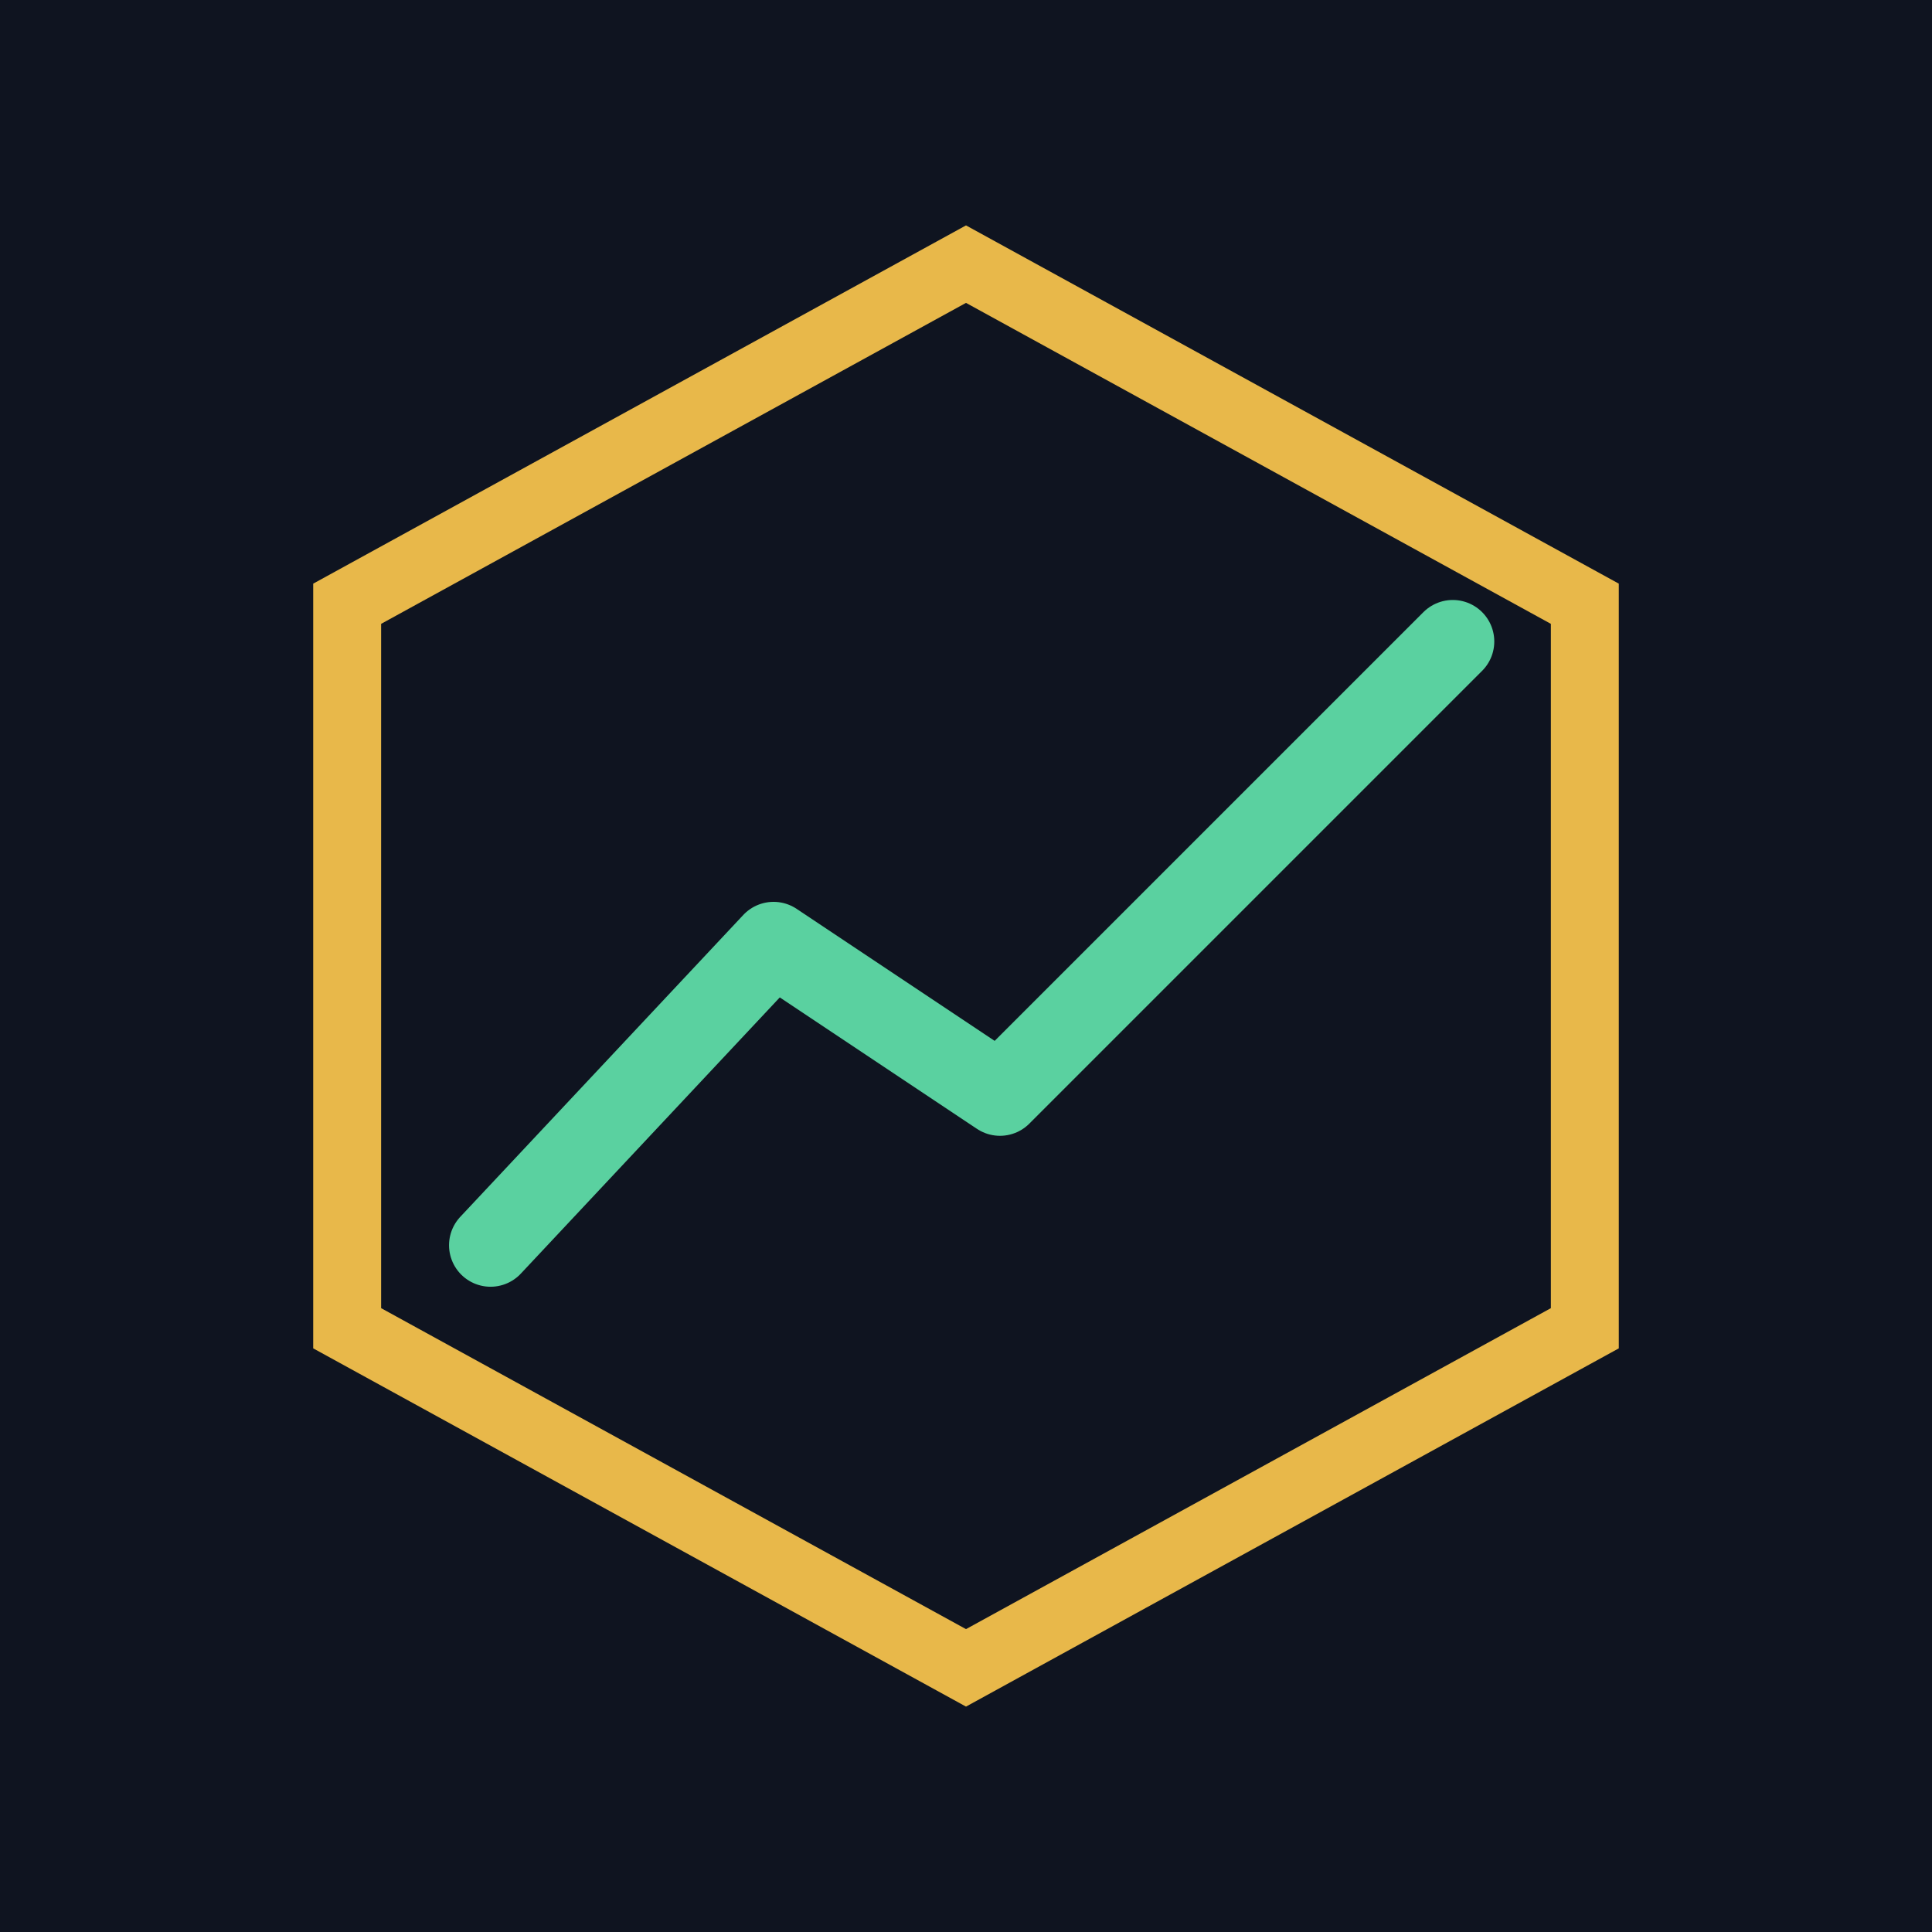
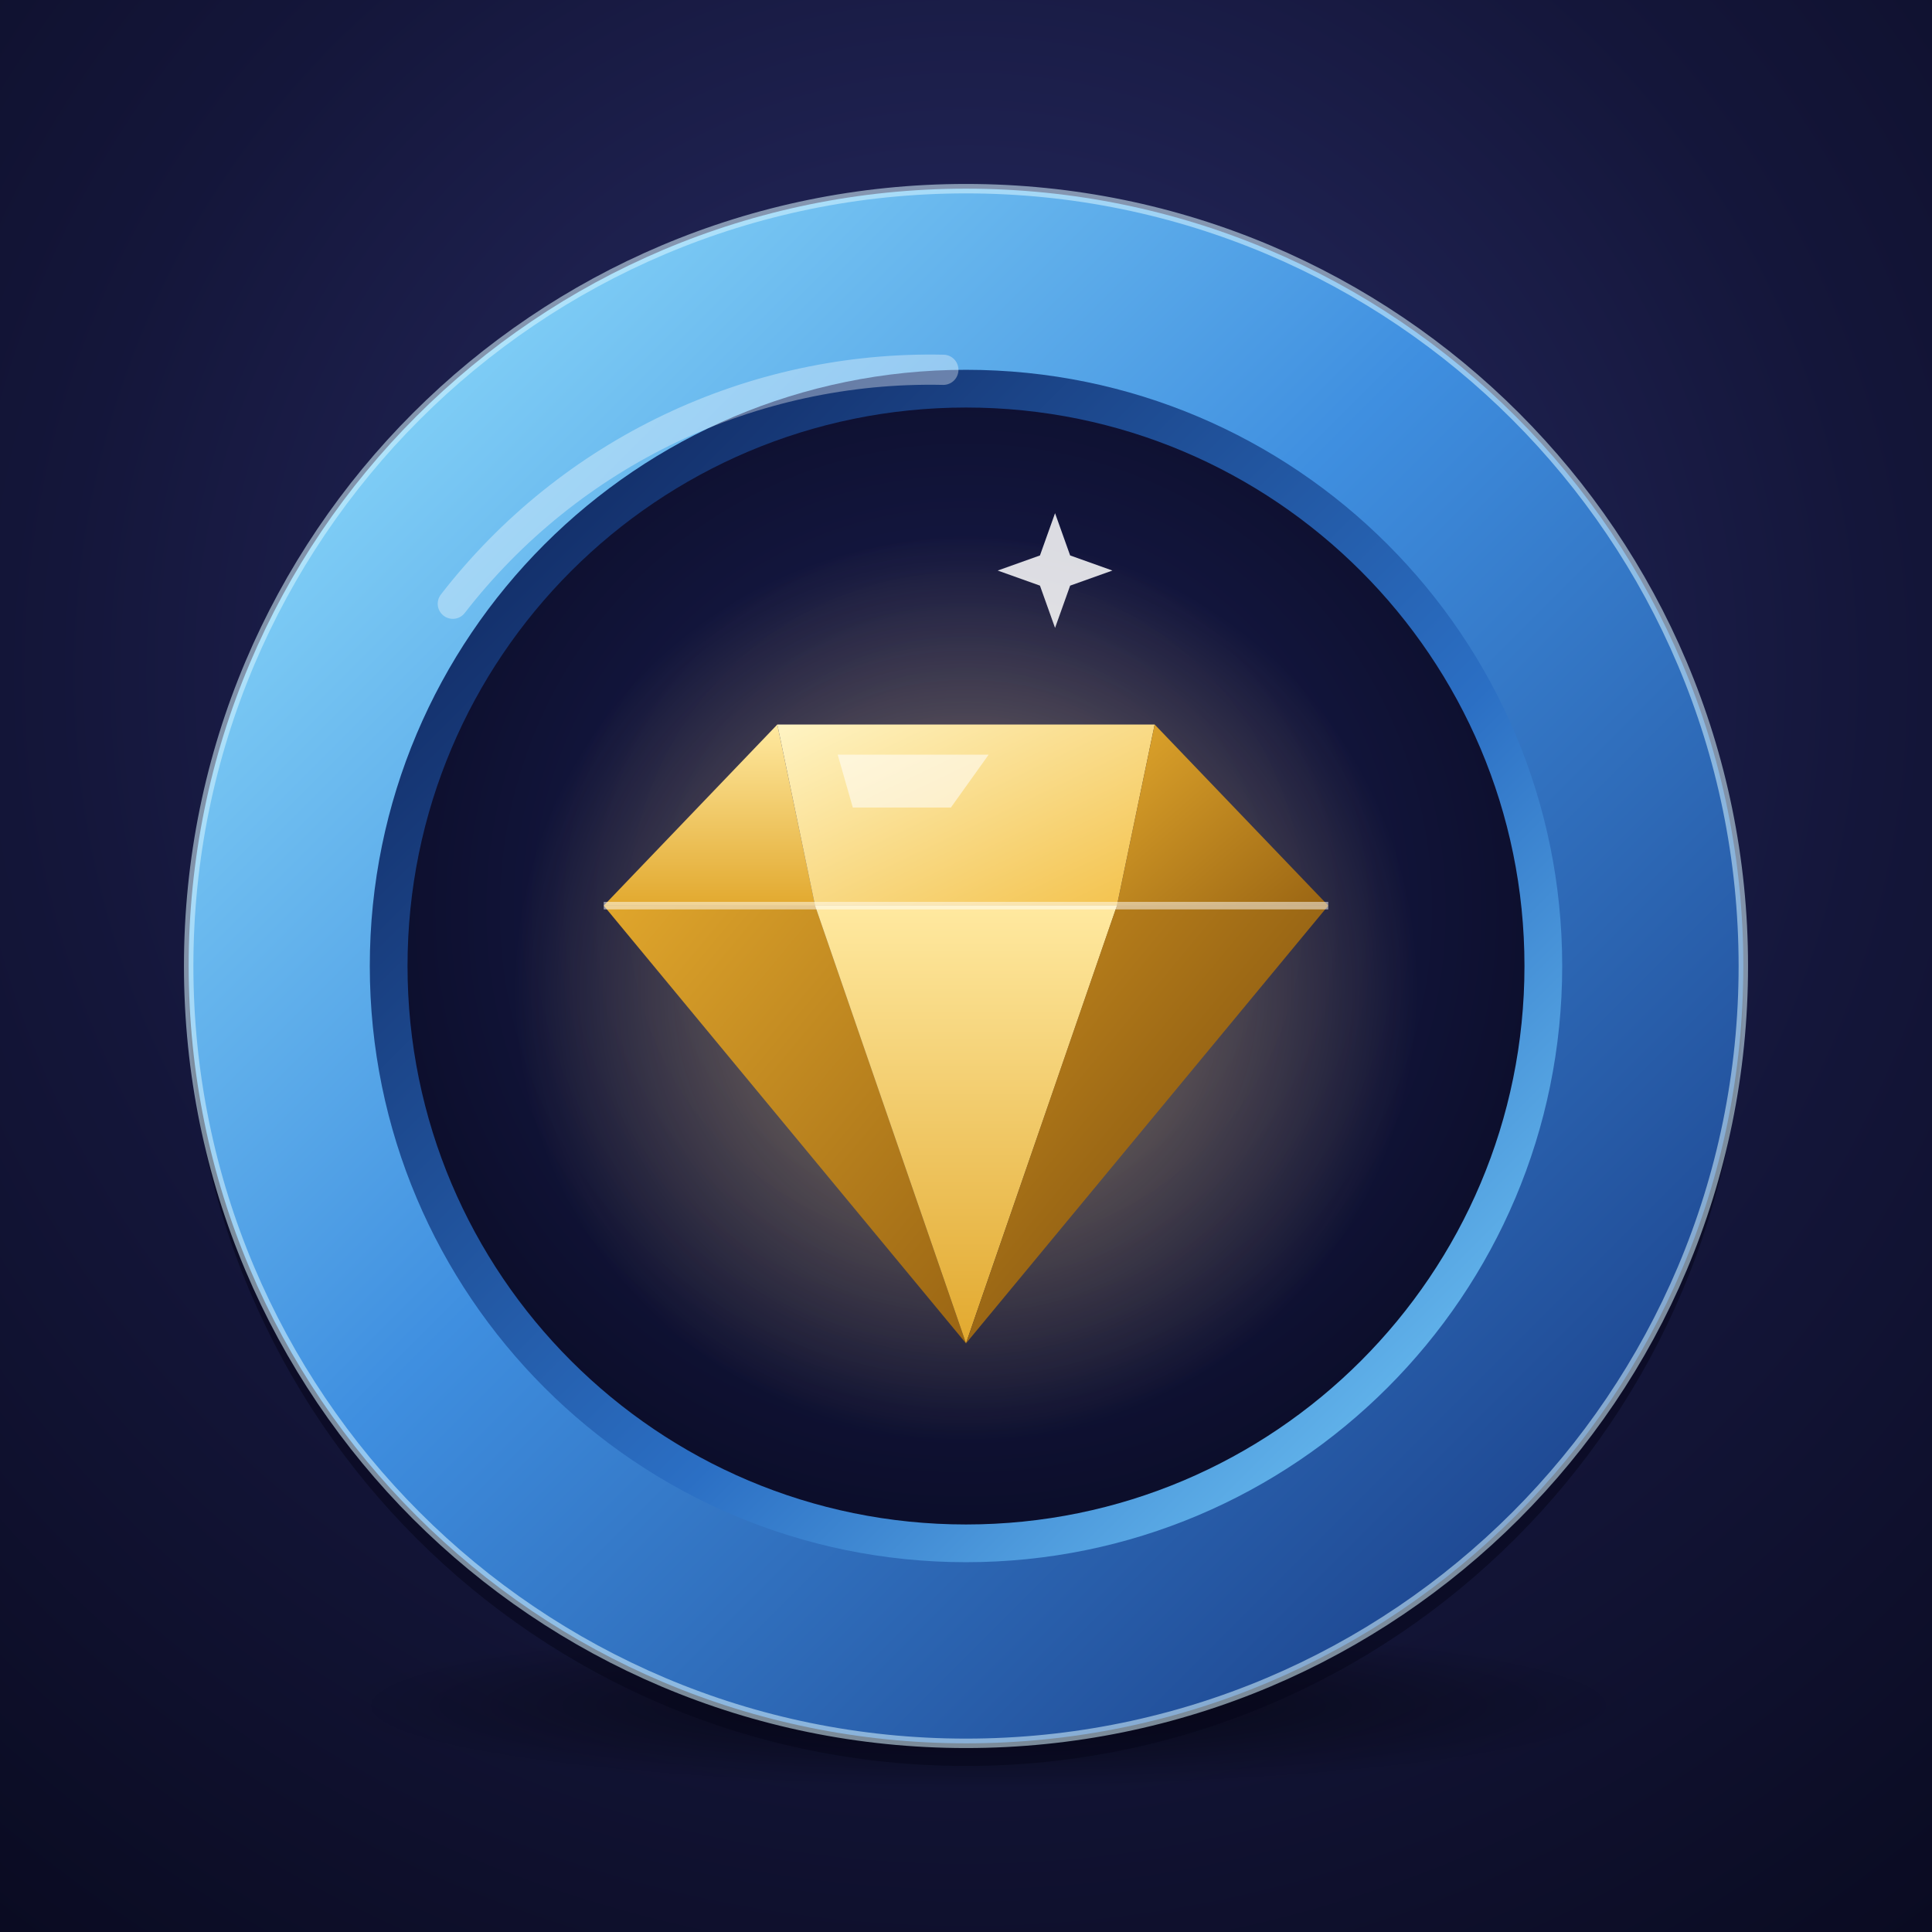
<svg xmlns="http://www.w3.org/2000/svg" viewBox="0 0 512 512">
-   <rect width="512" height="512" fill="#0f1420" />
-   <polygon points="256,70 420,160 420,352 256,442 92,352 92,160" fill="none" stroke="#e8b84a" stroke-width="18" />
-   <polyline points="130,330 205,250 265,290 385,170" fill="none" stroke="#5ad1a0" stroke-width="22" stroke-linecap="round" stroke-linejoin="round" />
+   <defs>
+     <radialGradient id="bg" cx="50%" cy="35%" r="85%">
+       <stop offset="0" stop-color="#2b2f6b" />
+       <stop offset=".55" stop-color="#14163a" />
+       <stop offset="1" stop-color="#090a1f" />
+     </radialGradient>
+     <linearGradient id="ro" x1="0" y1="0" x2="1" y2="1">
+       <stop offset="0" stop-color="#9be9ff" />
+       <stop offset=".45" stop-color="#3f8fe0" />
+       <stop offset="1" stop-color="#14327a" />
+     </linearGradient>
+     <linearGradient id="ri" x1="1" y1="1" x2="0" y2="0">
+       <stop offset="0" stop-color="#7fd8ff" />
+       <stop offset=".4" stop-color="#2b6fc4" />
+       <stop offset="1" stop-color="#0c1c4f" />
+     </linearGradient>
+     <radialGradient id="hole" cx="50%" cy="45%" r="60%">
+       <stop offset="0" stop-color="#1d2158" />
+       <stop offset="1" stop-color="#0a0c26" />
+     </radialGradient>
+     <radialGradient id="glow" cx="50%" cy="50%" r="50%">
+       <stop offset="0" stop-color="#ffd978" stop-opacity=".55" />
+       <stop offset="1" stop-color="#ffd978" stop-opacity="0" />
+     </radialGradient>
+     <radialGradient id="sh" cx="50%" cy="50%" r="50%">
+       <stop offset="0" stop-color="#000" stop-opacity=".6" />
+       <stop offset="1" stop-color="#000" stop-opacity="0" />
+     </radialGradient>
+     <linearGradient id="g1" x1="0" y1="0" x2="1" y2="1">
+       <stop offset="0" stop-color="#fff4c4" />
+       <stop offset="1" stop-color="#f3c14a" />
+     </linearGradient>
+     <linearGradient id="g2" x1="0" y1="0" x2="0" y2="1">
+       <stop offset="0" stop-color="#ffe9a0" />
+       <stop offset="1" stop-color="#e2a92f" />
+     </linearGradient>
+     <linearGradient id="g3" x1="0" y1="0" x2="1" y2="1">
+       <stop offset="0" stop-color="#e0a62c" />
+       <stop offset="1" stop-color="#9a6513" />
+     </linearGradient>
+     <linearGradient id="g4" x1="0" y1="0" x2="1" y2="1">
+       <stop offset="0" stop-color="#c78b1f" />
+       <stop offset="1" stop-color="#6e430a" />
+     </linearGradient>
+   </defs>
+   <rect width="512" height="512" fill="url(#bg)" />
+   <ellipse cx="262" cy="452" rx="170" ry="22" fill="url(#sh)" />
+   <circle cx="256" cy="262" r="206" fill="#05061a" opacity=".55" />
+   <circle cx="256" cy="256" r="206" fill="url(#ro)" />
+   <circle cx="256" cy="256" r="206" fill="none" stroke="#d8f6ff" stroke-opacity=".55" stroke-width="2.5" />
+   <circle cx="256" cy="256" r="158" fill="url(#ri)" />
+   <circle cx="256" cy="256" r="148" fill="url(#hole)" />
+   <path d="M120 160A160 160 0 0 1 250 98" fill="none" stroke="#fff" stroke-opacity=".35" stroke-width="8" stroke-linecap="round" />
+   <circle cx="256" cy="262" r="120" fill="url(#glow)" />
+   <polygon points="160,240 206,192 216,240" fill="url(#g2)" />
+   <polygon points="206,192 306,192 296,240 216,240" fill="url(#g1)" />
+   <polygon points="306,192 352,240 296,240" fill="url(#g3)" />
+   <polygon points="160,240 216,240 256,356" fill="url(#g3)" />
+   <polygon points="216,240 296,240 256,356" fill="url(#g2)" />
+   <polygon points="296,240 352,240 256,356" fill="url(#g4)" />
+   <path d="M160 240H352" stroke="#fff" stroke-opacity=".5" stroke-width="2" />
+   <polygon points="222,200 262,200 252,214 226,214" fill="#fff" opacity=".55" />
+   <path d="M262 120l5 14 14 5-14 5-5 14-5-14-14-5 14-5z" fill="#fff" opacity=".85" transform="translate(70 40) scale(.8)" />
</svg>
